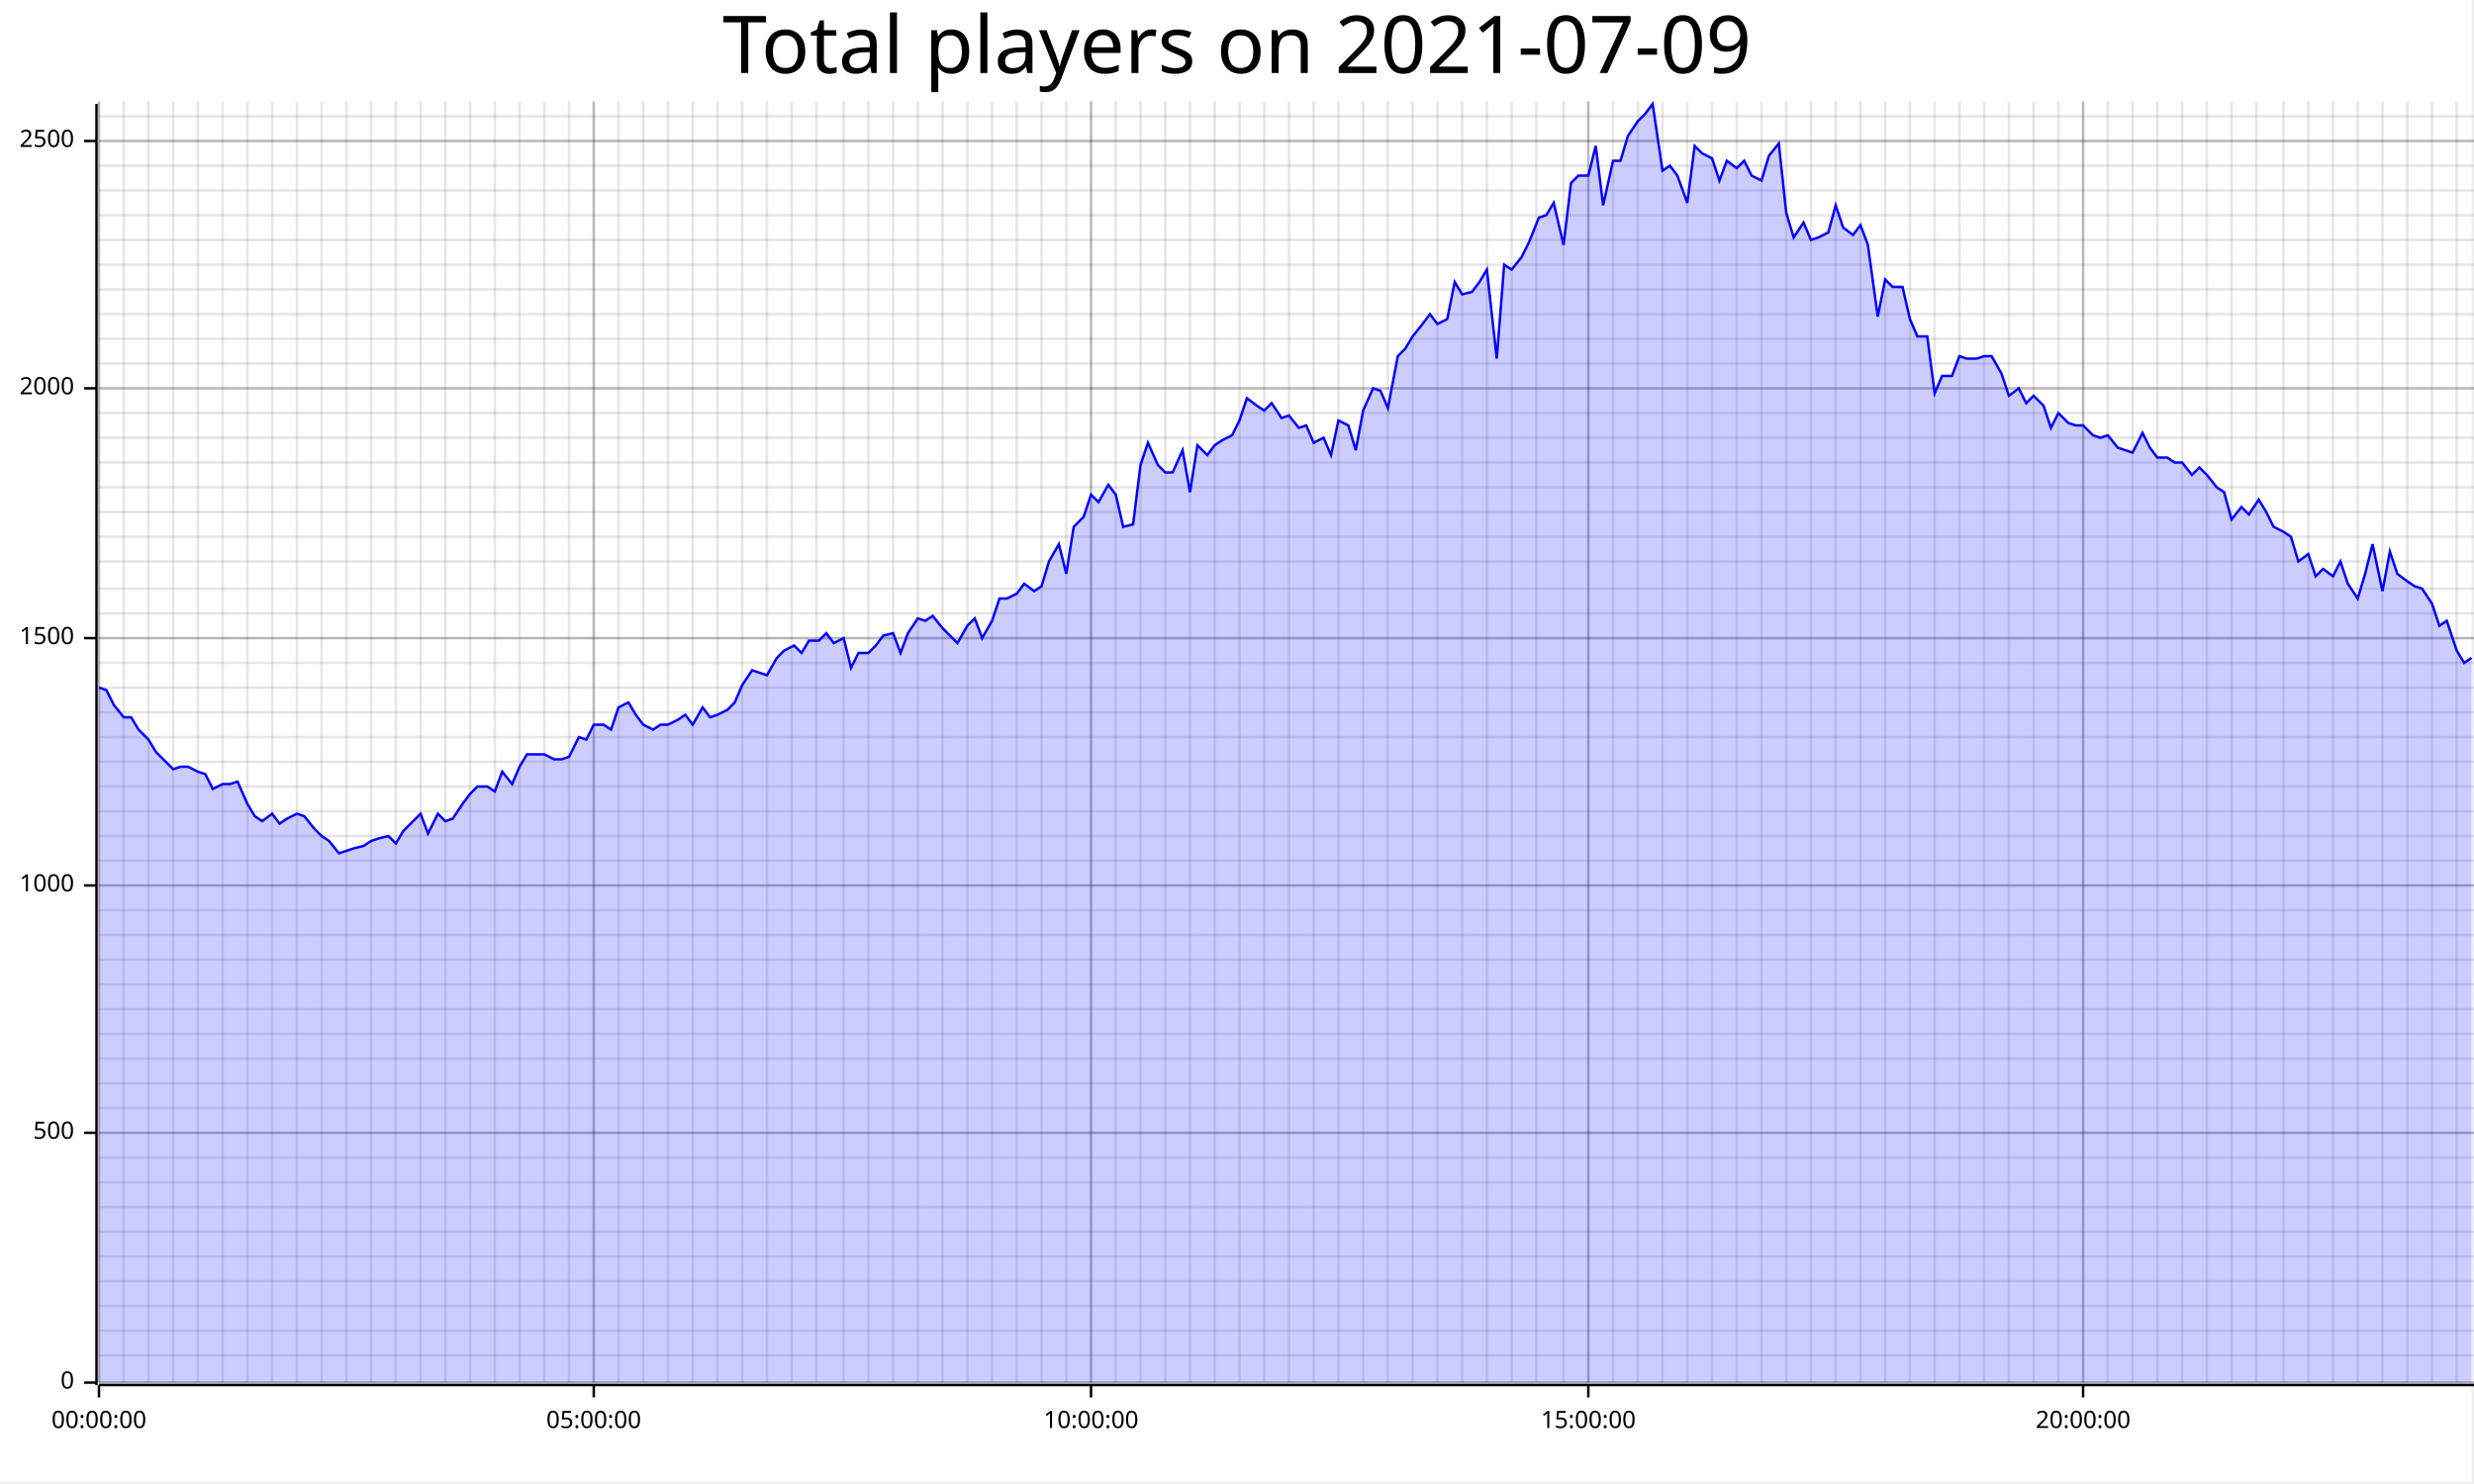
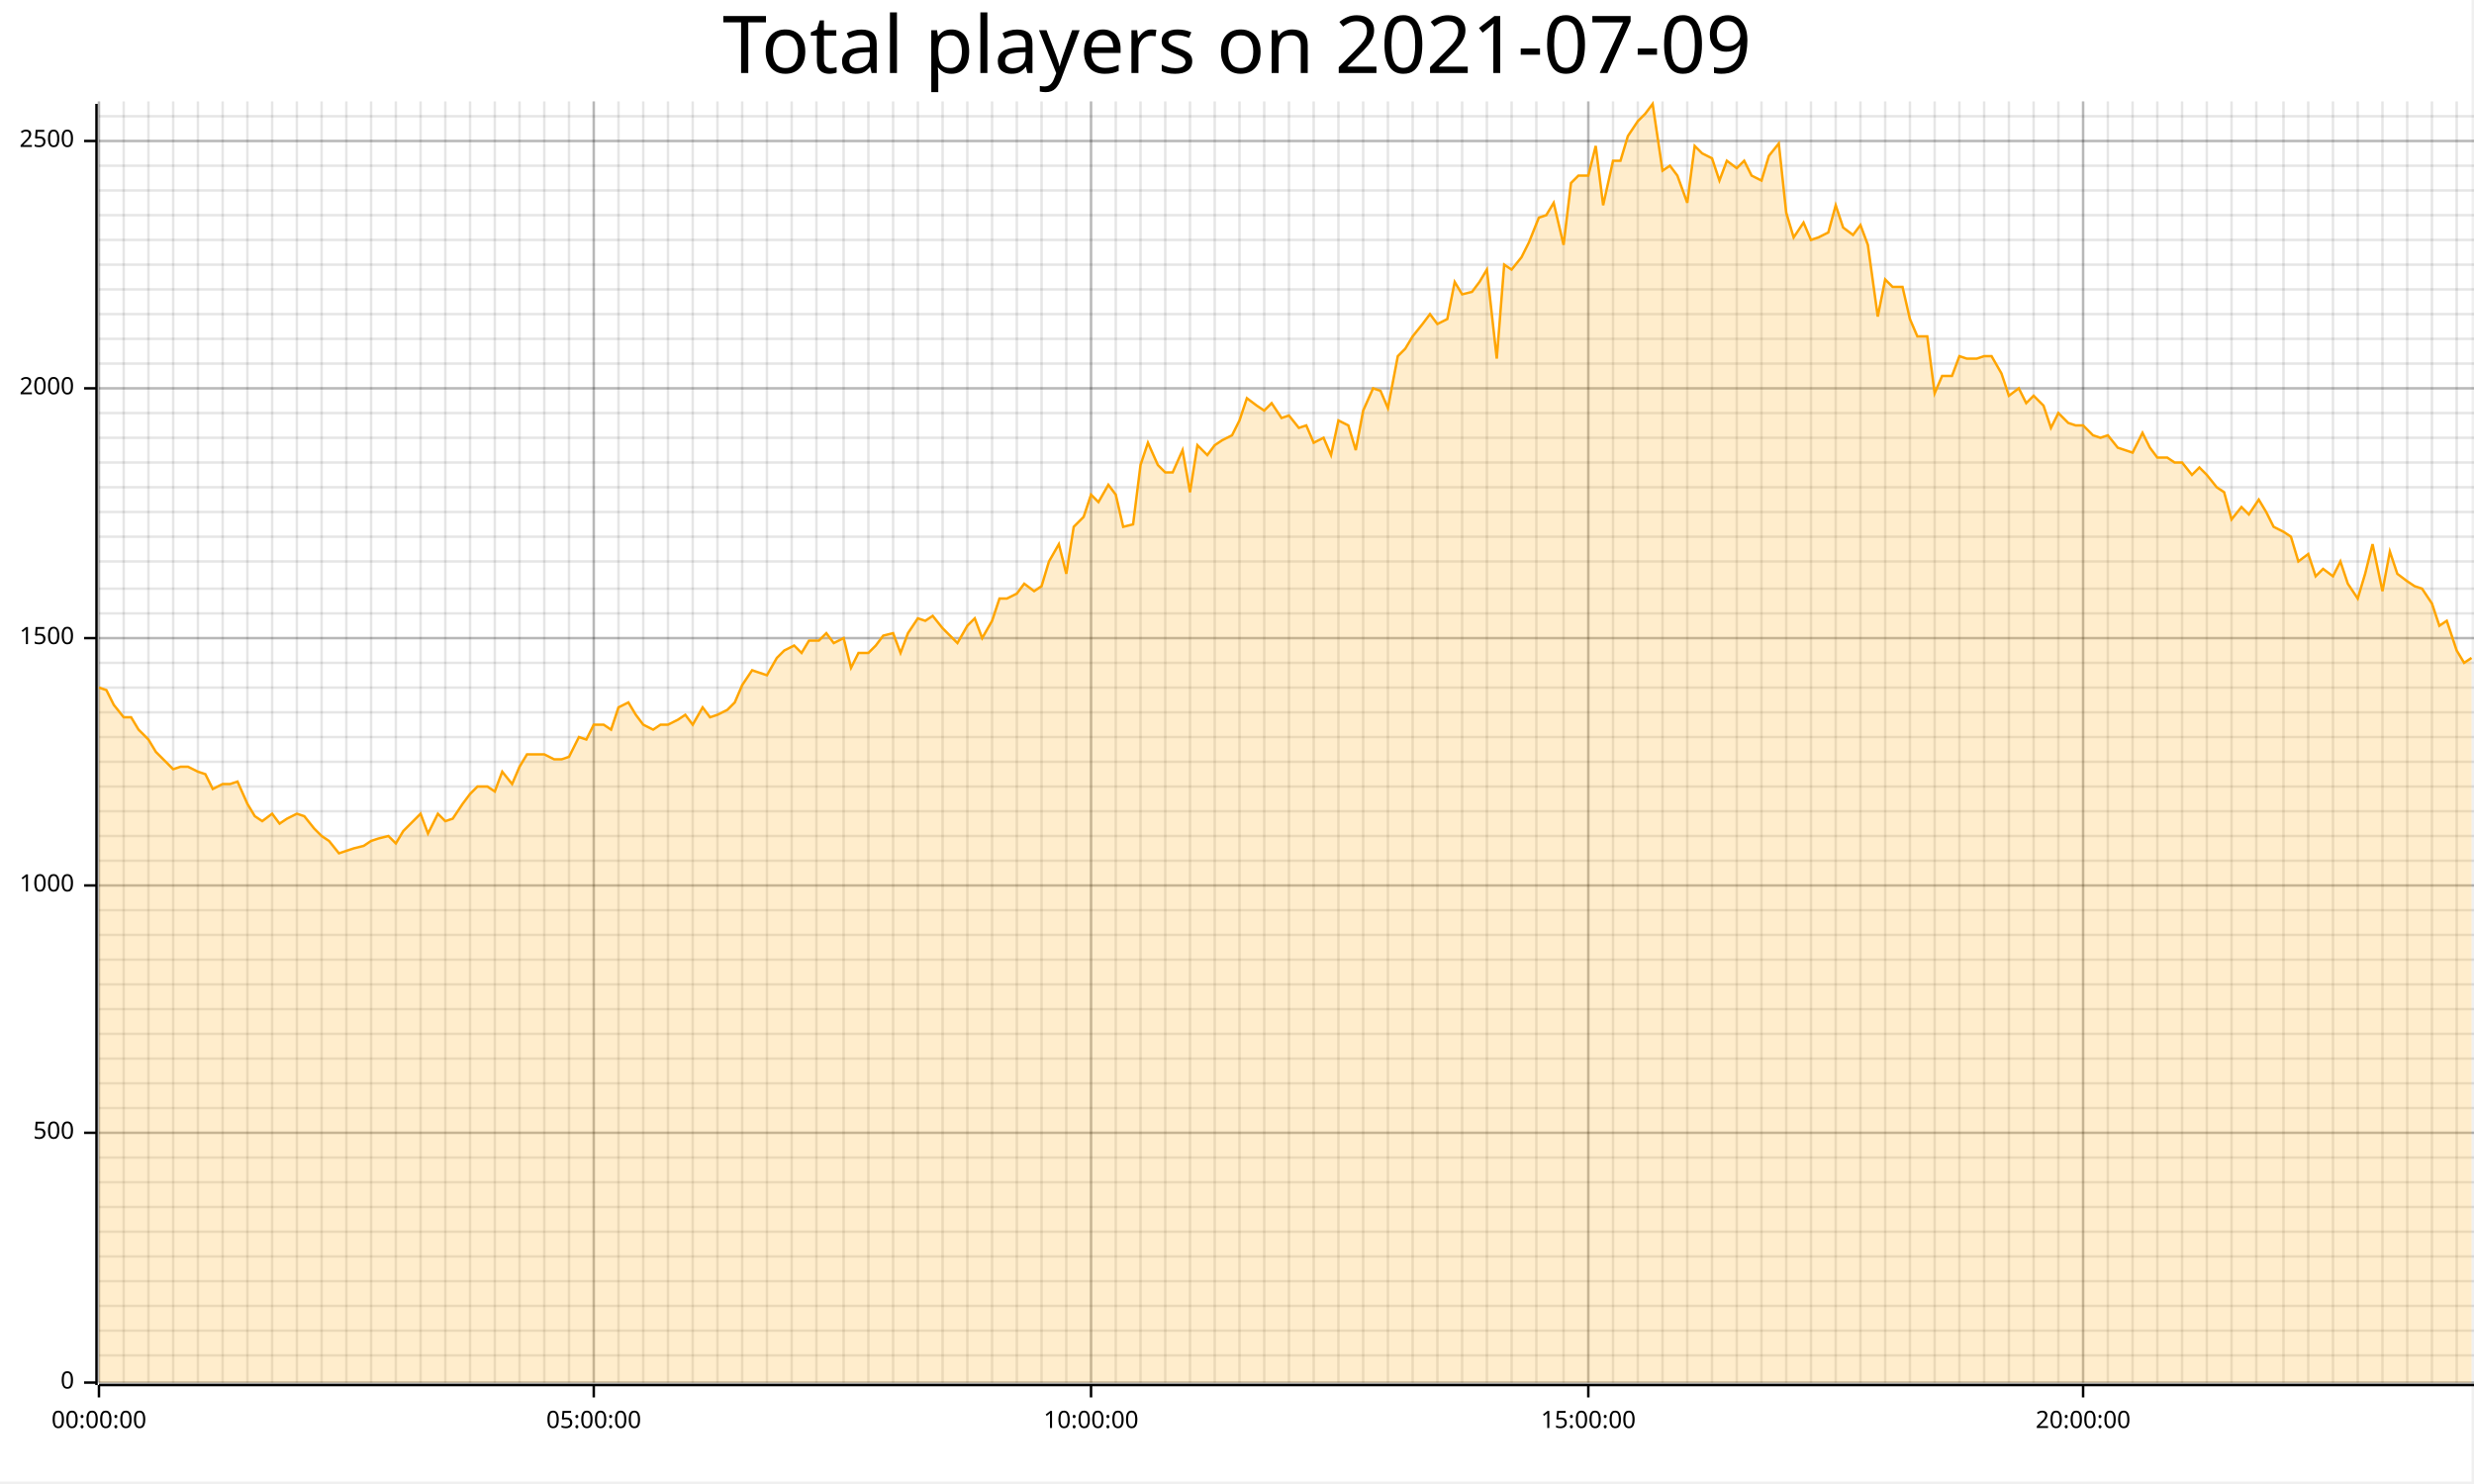
<svg xmlns="http://www.w3.org/2000/svg" width="1000" height="600" viewBox="0 0 1000 600">
  <rect x="0" y="0" width="999" height="599" opacity="1" fill="#FFFFFF" stroke="none" />
  <text x="500" y="5" dy="0.76em" text-anchor="middle" font-family="sans-serif" font-size="32.258" opacity="1" fill="#000000">
Total players on 2021-07-09
</text>
  <line opacity="0.1" stroke="#000000" stroke-width="1" x1="40" y1="559" x2="40" y2="41" />
  <line opacity="0.1" stroke="#000000" stroke-width="1" x1="50" y1="559" x2="50" y2="41" />
  <line opacity="0.1" stroke="#000000" stroke-width="1" x1="60" y1="559" x2="60" y2="41" />
  <line opacity="0.1" stroke="#000000" stroke-width="1" x1="70" y1="559" x2="70" y2="41" />
  <line opacity="0.1" stroke="#000000" stroke-width="1" x1="80" y1="559" x2="80" y2="41" />
  <line opacity="0.1" stroke="#000000" stroke-width="1" x1="90" y1="559" x2="90" y2="41" />
  <line opacity="0.1" stroke="#000000" stroke-width="1" x1="100" y1="559" x2="100" y2="41" />
  <line opacity="0.1" stroke="#000000" stroke-width="1" x1="110" y1="559" x2="110" y2="41" />
  <line opacity="0.1" stroke="#000000" stroke-width="1" x1="120" y1="559" x2="120" y2="41" />
  <line opacity="0.1" stroke="#000000" stroke-width="1" x1="130" y1="559" x2="130" y2="41" />
  <line opacity="0.1" stroke="#000000" stroke-width="1" x1="140" y1="559" x2="140" y2="41" />
  <line opacity="0.1" stroke="#000000" stroke-width="1" x1="150" y1="559" x2="150" y2="41" />
  <line opacity="0.1" stroke="#000000" stroke-width="1" x1="160" y1="559" x2="160" y2="41" />
  <line opacity="0.1" stroke="#000000" stroke-width="1" x1="170" y1="559" x2="170" y2="41" />
  <line opacity="0.1" stroke="#000000" stroke-width="1" x1="180" y1="559" x2="180" y2="41" />
  <line opacity="0.1" stroke="#000000" stroke-width="1" x1="190" y1="559" x2="190" y2="41" />
  <line opacity="0.1" stroke="#000000" stroke-width="1" x1="200" y1="559" x2="200" y2="41" />
  <line opacity="0.1" stroke="#000000" stroke-width="1" x1="210" y1="559" x2="210" y2="41" />
  <line opacity="0.1" stroke="#000000" stroke-width="1" x1="220" y1="559" x2="220" y2="41" />
  <line opacity="0.1" stroke="#000000" stroke-width="1" x1="230" y1="559" x2="230" y2="41" />
  <line opacity="0.1" stroke="#000000" stroke-width="1" x1="240" y1="559" x2="240" y2="41" />
  <line opacity="0.1" stroke="#000000" stroke-width="1" x1="250" y1="559" x2="250" y2="41" />
  <line opacity="0.1" stroke="#000000" stroke-width="1" x1="260" y1="559" x2="260" y2="41" />
  <line opacity="0.1" stroke="#000000" stroke-width="1" x1="270" y1="559" x2="270" y2="41" />
  <line opacity="0.1" stroke="#000000" stroke-width="1" x1="280" y1="559" x2="280" y2="41" />
  <line opacity="0.1" stroke="#000000" stroke-width="1" x1="290" y1="559" x2="290" y2="41" />
  <line opacity="0.1" stroke="#000000" stroke-width="1" x1="300" y1="559" x2="300" y2="41" />
  <line opacity="0.1" stroke="#000000" stroke-width="1" x1="310" y1="559" x2="310" y2="41" />
  <line opacity="0.1" stroke="#000000" stroke-width="1" x1="320" y1="559" x2="320" y2="41" />
  <line opacity="0.1" stroke="#000000" stroke-width="1" x1="330" y1="559" x2="330" y2="41" />
  <line opacity="0.1" stroke="#000000" stroke-width="1" x1="341" y1="559" x2="341" y2="41" />
  <line opacity="0.1" stroke="#000000" stroke-width="1" x1="351" y1="559" x2="351" y2="41" />
  <line opacity="0.1" stroke="#000000" stroke-width="1" x1="361" y1="559" x2="361" y2="41" />
  <line opacity="0.1" stroke="#000000" stroke-width="1" x1="371" y1="559" x2="371" y2="41" />
  <line opacity="0.1" stroke="#000000" stroke-width="1" x1="381" y1="559" x2="381" y2="41" />
  <line opacity="0.1" stroke="#000000" stroke-width="1" x1="391" y1="559" x2="391" y2="41" />
  <line opacity="0.1" stroke="#000000" stroke-width="1" x1="401" y1="559" x2="401" y2="41" />
  <line opacity="0.1" stroke="#000000" stroke-width="1" x1="411" y1="559" x2="411" y2="41" />
  <line opacity="0.1" stroke="#000000" stroke-width="1" x1="421" y1="559" x2="421" y2="41" />
  <line opacity="0.1" stroke="#000000" stroke-width="1" x1="431" y1="559" x2="431" y2="41" />
  <line opacity="0.1" stroke="#000000" stroke-width="1" x1="441" y1="559" x2="441" y2="41" />
  <line opacity="0.1" stroke="#000000" stroke-width="1" x1="451" y1="559" x2="451" y2="41" />
  <line opacity="0.1" stroke="#000000" stroke-width="1" x1="461" y1="559" x2="461" y2="41" />
  <line opacity="0.1" stroke="#000000" stroke-width="1" x1="471" y1="559" x2="471" y2="41" />
  <line opacity="0.1" stroke="#000000" stroke-width="1" x1="481" y1="559" x2="481" y2="41" />
  <line opacity="0.1" stroke="#000000" stroke-width="1" x1="491" y1="559" x2="491" y2="41" />
  <line opacity="0.1" stroke="#000000" stroke-width="1" x1="501" y1="559" x2="501" y2="41" />
  <line opacity="0.1" stroke="#000000" stroke-width="1" x1="511" y1="559" x2="511" y2="41" />
  <line opacity="0.1" stroke="#000000" stroke-width="1" x1="521" y1="559" x2="521" y2="41" />
  <line opacity="0.1" stroke="#000000" stroke-width="1" x1="531" y1="559" x2="531" y2="41" />
  <line opacity="0.1" stroke="#000000" stroke-width="1" x1="541" y1="559" x2="541" y2="41" />
  <line opacity="0.1" stroke="#000000" stroke-width="1" x1="551" y1="559" x2="551" y2="41" />
  <line opacity="0.1" stroke="#000000" stroke-width="1" x1="561" y1="559" x2="561" y2="41" />
  <line opacity="0.1" stroke="#000000" stroke-width="1" x1="571" y1="559" x2="571" y2="41" />
  <line opacity="0.1" stroke="#000000" stroke-width="1" x1="581" y1="559" x2="581" y2="41" />
  <line opacity="0.1" stroke="#000000" stroke-width="1" x1="591" y1="559" x2="591" y2="41" />
  <line opacity="0.1" stroke="#000000" stroke-width="1" x1="601" y1="559" x2="601" y2="41" />
  <line opacity="0.1" stroke="#000000" stroke-width="1" x1="611" y1="559" x2="611" y2="41" />
  <line opacity="0.1" stroke="#000000" stroke-width="1" x1="621" y1="559" x2="621" y2="41" />
  <line opacity="0.1" stroke="#000000" stroke-width="1" x1="632" y1="559" x2="632" y2="41" />
  <line opacity="0.1" stroke="#000000" stroke-width="1" x1="642" y1="559" x2="642" y2="41" />
  <line opacity="0.1" stroke="#000000" stroke-width="1" x1="652" y1="559" x2="652" y2="41" />
  <line opacity="0.1" stroke="#000000" stroke-width="1" x1="662" y1="559" x2="662" y2="41" />
  <line opacity="0.1" stroke="#000000" stroke-width="1" x1="672" y1="559" x2="672" y2="41" />
  <line opacity="0.1" stroke="#000000" stroke-width="1" x1="682" y1="559" x2="682" y2="41" />
  <line opacity="0.1" stroke="#000000" stroke-width="1" x1="692" y1="559" x2="692" y2="41" />
  <line opacity="0.1" stroke="#000000" stroke-width="1" x1="702" y1="559" x2="702" y2="41" />
  <line opacity="0.1" stroke="#000000" stroke-width="1" x1="712" y1="559" x2="712" y2="41" />
  <line opacity="0.1" stroke="#000000" stroke-width="1" x1="722" y1="559" x2="722" y2="41" />
  <line opacity="0.1" stroke="#000000" stroke-width="1" x1="732" y1="559" x2="732" y2="41" />
  <line opacity="0.1" stroke="#000000" stroke-width="1" x1="742" y1="559" x2="742" y2="41" />
  <line opacity="0.1" stroke="#000000" stroke-width="1" x1="752" y1="559" x2="752" y2="41" />
  <line opacity="0.1" stroke="#000000" stroke-width="1" x1="762" y1="559" x2="762" y2="41" />
  <line opacity="0.1" stroke="#000000" stroke-width="1" x1="772" y1="559" x2="772" y2="41" />
  <line opacity="0.1" stroke="#000000" stroke-width="1" x1="782" y1="559" x2="782" y2="41" />
  <line opacity="0.1" stroke="#000000" stroke-width="1" x1="792" y1="559" x2="792" y2="41" />
  <line opacity="0.1" stroke="#000000" stroke-width="1" x1="802" y1="559" x2="802" y2="41" />
  <line opacity="0.1" stroke="#000000" stroke-width="1" x1="812" y1="559" x2="812" y2="41" />
  <line opacity="0.1" stroke="#000000" stroke-width="1" x1="822" y1="559" x2="822" y2="41" />
  <line opacity="0.1" stroke="#000000" stroke-width="1" x1="832" y1="559" x2="832" y2="41" />
  <line opacity="0.1" stroke="#000000" stroke-width="1" x1="842" y1="559" x2="842" y2="41" />
  <line opacity="0.1" stroke="#000000" stroke-width="1" x1="852" y1="559" x2="852" y2="41" />
  <line opacity="0.1" stroke="#000000" stroke-width="1" x1="862" y1="559" x2="862" y2="41" />
  <line opacity="0.1" stroke="#000000" stroke-width="1" x1="872" y1="559" x2="872" y2="41" />
  <line opacity="0.1" stroke="#000000" stroke-width="1" x1="882" y1="559" x2="882" y2="41" />
  <line opacity="0.1" stroke="#000000" stroke-width="1" x1="892" y1="559" x2="892" y2="41" />
  <line opacity="0.1" stroke="#000000" stroke-width="1" x1="902" y1="559" x2="902" y2="41" />
  <line opacity="0.1" stroke="#000000" stroke-width="1" x1="912" y1="559" x2="912" y2="41" />
  <line opacity="0.1" stroke="#000000" stroke-width="1" x1="923" y1="559" x2="923" y2="41" />
  <line opacity="0.1" stroke="#000000" stroke-width="1" x1="933" y1="559" x2="933" y2="41" />
  <line opacity="0.1" stroke="#000000" stroke-width="1" x1="943" y1="559" x2="943" y2="41" />
  <line opacity="0.1" stroke="#000000" stroke-width="1" x1="953" y1="559" x2="953" y2="41" />
  <line opacity="0.1" stroke="#000000" stroke-width="1" x1="963" y1="559" x2="963" y2="41" />
  <line opacity="0.1" stroke="#000000" stroke-width="1" x1="973" y1="559" x2="973" y2="41" />
  <line opacity="0.1" stroke="#000000" stroke-width="1" x1="983" y1="559" x2="983" y2="41" />
  <line opacity="0.1" stroke="#000000" stroke-width="1" x1="993" y1="559" x2="993" y2="41" />
  <line opacity="0.1" stroke="#000000" stroke-width="1" x1="40" y1="559" x2="1000" y2="559" />
  <line opacity="0.1" stroke="#000000" stroke-width="1" x1="40" y1="548" x2="1000" y2="548" />
  <line opacity="0.1" stroke="#000000" stroke-width="1" x1="40" y1="538" x2="1000" y2="538" />
  <line opacity="0.1" stroke="#000000" stroke-width="1" x1="40" y1="528" x2="1000" y2="528" />
  <line opacity="0.1" stroke="#000000" stroke-width="1" x1="40" y1="518" x2="1000" y2="518" />
  <line opacity="0.1" stroke="#000000" stroke-width="1" x1="40" y1="508" x2="1000" y2="508" />
  <line opacity="0.1" stroke="#000000" stroke-width="1" x1="40" y1="498" x2="1000" y2="498" />
  <line opacity="0.1" stroke="#000000" stroke-width="1" x1="40" y1="488" x2="1000" y2="488" />
  <line opacity="0.1" stroke="#000000" stroke-width="1" x1="40" y1="478" x2="1000" y2="478" />
  <line opacity="0.1" stroke="#000000" stroke-width="1" x1="40" y1="468" x2="1000" y2="468" />
  <line opacity="0.1" stroke="#000000" stroke-width="1" x1="40" y1="458" x2="1000" y2="458" />
  <line opacity="0.1" stroke="#000000" stroke-width="1" x1="40" y1="448" x2="1000" y2="448" />
  <line opacity="0.1" stroke="#000000" stroke-width="1" x1="40" y1="438" x2="1000" y2="438" />
  <line opacity="0.1" stroke="#000000" stroke-width="1" x1="40" y1="428" x2="1000" y2="428" />
  <line opacity="0.1" stroke="#000000" stroke-width="1" x1="40" y1="418" x2="1000" y2="418" />
  <line opacity="0.1" stroke="#000000" stroke-width="1" x1="40" y1="408" x2="1000" y2="408" />
  <line opacity="0.1" stroke="#000000" stroke-width="1" x1="40" y1="398" x2="1000" y2="398" />
  <line opacity="0.1" stroke="#000000" stroke-width="1" x1="40" y1="388" x2="1000" y2="388" />
  <line opacity="0.1" stroke="#000000" stroke-width="1" x1="40" y1="378" x2="1000" y2="378" />
  <line opacity="0.1" stroke="#000000" stroke-width="1" x1="40" y1="368" x2="1000" y2="368" />
  <line opacity="0.1" stroke="#000000" stroke-width="1" x1="40" y1="358" x2="1000" y2="358" />
  <line opacity="0.1" stroke="#000000" stroke-width="1" x1="40" y1="348" x2="1000" y2="348" />
  <line opacity="0.1" stroke="#000000" stroke-width="1" x1="40" y1="338" x2="1000" y2="338" />
  <line opacity="0.1" stroke="#000000" stroke-width="1" x1="40" y1="328" x2="1000" y2="328" />
  <line opacity="0.1" stroke="#000000" stroke-width="1" x1="40" y1="318" x2="1000" y2="318" />
  <line opacity="0.1" stroke="#000000" stroke-width="1" x1="40" y1="308" x2="1000" y2="308" />
  <line opacity="0.1" stroke="#000000" stroke-width="1" x1="40" y1="298" x2="1000" y2="298" />
  <line opacity="0.1" stroke="#000000" stroke-width="1" x1="40" y1="288" x2="1000" y2="288" />
  <line opacity="0.1" stroke="#000000" stroke-width="1" x1="40" y1="278" x2="1000" y2="278" />
  <line opacity="0.1" stroke="#000000" stroke-width="1" x1="40" y1="268" x2="1000" y2="268" />
  <line opacity="0.1" stroke="#000000" stroke-width="1" x1="40" y1="258" x2="1000" y2="258" />
  <line opacity="0.1" stroke="#000000" stroke-width="1" x1="40" y1="248" x2="1000" y2="248" />
  <line opacity="0.1" stroke="#000000" stroke-width="1" x1="40" y1="238" x2="1000" y2="238" />
  <line opacity="0.1" stroke="#000000" stroke-width="1" x1="40" y1="227" x2="1000" y2="227" />
  <line opacity="0.1" stroke="#000000" stroke-width="1" x1="40" y1="217" x2="1000" y2="217" />
  <line opacity="0.1" stroke="#000000" stroke-width="1" x1="40" y1="207" x2="1000" y2="207" />
  <line opacity="0.1" stroke="#000000" stroke-width="1" x1="40" y1="197" x2="1000" y2="197" />
  <line opacity="0.1" stroke="#000000" stroke-width="1" x1="40" y1="187" x2="1000" y2="187" />
  <line opacity="0.1" stroke="#000000" stroke-width="1" x1="40" y1="177" x2="1000" y2="177" />
  <line opacity="0.1" stroke="#000000" stroke-width="1" x1="40" y1="167" x2="1000" y2="167" />
  <line opacity="0.1" stroke="#000000" stroke-width="1" x1="40" y1="157" x2="1000" y2="157" />
  <line opacity="0.1" stroke="#000000" stroke-width="1" x1="40" y1="147" x2="1000" y2="147" />
  <line opacity="0.1" stroke="#000000" stroke-width="1" x1="40" y1="137" x2="1000" y2="137" />
  <line opacity="0.1" stroke="#000000" stroke-width="1" x1="40" y1="127" x2="1000" y2="127" />
  <line opacity="0.1" stroke="#000000" stroke-width="1" x1="40" y1="117" x2="1000" y2="117" />
  <line opacity="0.1" stroke="#000000" stroke-width="1" x1="40" y1="107" x2="1000" y2="107" />
  <line opacity="0.1" stroke="#000000" stroke-width="1" x1="40" y1="97" x2="1000" y2="97" />
  <line opacity="0.1" stroke="#000000" stroke-width="1" x1="40" y1="87" x2="1000" y2="87" />
  <line opacity="0.1" stroke="#000000" stroke-width="1" x1="40" y1="77" x2="1000" y2="77" />
  <line opacity="0.1" stroke="#000000" stroke-width="1" x1="40" y1="67" x2="1000" y2="67" />
  <line opacity="0.1" stroke="#000000" stroke-width="1" x1="40" y1="57" x2="1000" y2="57" />
  <line opacity="0.1" stroke="#000000" stroke-width="1" x1="40" y1="47" x2="1000" y2="47" />
  <line opacity="0.2" stroke="#000000" stroke-width="1" x1="40" y1="559" x2="40" y2="41" />
  <line opacity="0.2" stroke="#000000" stroke-width="1" x1="240" y1="559" x2="240" y2="41" />
  <line opacity="0.2" stroke="#000000" stroke-width="1" x1="441" y1="559" x2="441" y2="41" />
  <line opacity="0.2" stroke="#000000" stroke-width="1" x1="642" y1="559" x2="642" y2="41" />
  <line opacity="0.2" stroke="#000000" stroke-width="1" x1="842" y1="559" x2="842" y2="41" />
  <line opacity="0.2" stroke="#000000" stroke-width="1" x1="40" y1="559" x2="1000" y2="559" />
  <line opacity="0.2" stroke="#000000" stroke-width="1" x1="40" y1="458" x2="1000" y2="458" />
  <line opacity="0.2" stroke="#000000" stroke-width="1" x1="40" y1="358" x2="1000" y2="358" />
  <line opacity="0.2" stroke="#000000" stroke-width="1" x1="40" y1="258" x2="1000" y2="258" />
  <line opacity="0.2" stroke="#000000" stroke-width="1" x1="40" y1="157" x2="1000" y2="157" />
  <line opacity="0.2" stroke="#000000" stroke-width="1" x1="40" y1="57" x2="1000" y2="57" />
  <polyline fill="none" opacity="1" stroke="#000000" stroke-width="1" points="39,42 39,560 " />
  <text x="30" y="559" dy="0.5ex" text-anchor="end" font-family="sans-serif" font-size="9.677" opacity="1" fill="#000000">
0
</text>
  <polyline fill="none" opacity="1" stroke="#000000" stroke-width="1" points="34,559 39,559 " />
  <text x="30" y="458" dy="0.5ex" text-anchor="end" font-family="sans-serif" font-size="9.677" opacity="1" fill="#000000">
500
</text>
  <polyline fill="none" opacity="1" stroke="#000000" stroke-width="1" points="34,458 39,458 " />
  <text x="30" y="358" dy="0.5ex" text-anchor="end" font-family="sans-serif" font-size="9.677" opacity="1" fill="#000000">
1000
</text>
  <polyline fill="none" opacity="1" stroke="#000000" stroke-width="1" points="34,358 39,358 " />
  <text x="30" y="258" dy="0.5ex" text-anchor="end" font-family="sans-serif" font-size="9.677" opacity="1" fill="#000000">
1500
</text>
  <polyline fill="none" opacity="1" stroke="#000000" stroke-width="1" points="34,258 39,258 " />
  <text x="30" y="157" dy="0.5ex" text-anchor="end" font-family="sans-serif" font-size="9.677" opacity="1" fill="#000000">
2000
</text>
  <polyline fill="none" opacity="1" stroke="#000000" stroke-width="1" points="34,157 39,157 " />
  <text x="30" y="57" dy="0.5ex" text-anchor="end" font-family="sans-serif" font-size="9.677" opacity="1" fill="#000000">
2500
</text>
  <polyline fill="none" opacity="1" stroke="#000000" stroke-width="1" points="34,57 39,57 " />
  <polyline fill="none" opacity="1" stroke="#000000" stroke-width="1" points="40,560 1000,560 " />
  <text x="40" y="570" dy="0.76em" text-anchor="middle" font-family="sans-serif" font-size="9.677" opacity="1" fill="#000000">
00:00:00
</text>
  <polyline fill="none" opacity="1" stroke="#000000" stroke-width="1" points="40,560 40,565 " />
  <text x="240" y="570" dy="0.76em" text-anchor="middle" font-family="sans-serif" font-size="9.677" opacity="1" fill="#000000">
05:00:00
</text>
  <polyline fill="none" opacity="1" stroke="#000000" stroke-width="1" points="240,560 240,565 " />
  <text x="441" y="570" dy="0.76em" text-anchor="middle" font-family="sans-serif" font-size="9.677" opacity="1" fill="#000000">
10:00:00
</text>
  <polyline fill="none" opacity="1" stroke="#000000" stroke-width="1" points="441,560 441,565 " />
  <text x="642" y="570" dy="0.76em" text-anchor="middle" font-family="sans-serif" font-size="9.677" opacity="1" fill="#000000">
15:00:00
</text>
  <polyline fill="none" opacity="1" stroke="#000000" stroke-width="1" points="642,560 642,565 " />
  <text x="842" y="570" dy="0.76em" text-anchor="middle" font-family="sans-serif" font-size="9.677" opacity="1" fill="#000000">
20:00:00
</text>
  <polyline fill="none" opacity="1" stroke="#000000" stroke-width="1" points="842,560 842,565 " />
-   <polygon opacity="0.2" fill="#0000FF" points="40,278 43,279 46,285 50,290 53,290 56,295 60,299 63,304 66,307 70,311 73,310 76,310 80,312 83,313 86,319 90,317 93,317 96,316 100,325 103,330 106,332 110,329 113,333 116,331 120,329 123,330 127,335 130,338 133,340 137,345 140,344 143,343 147,342 150,340 153,339 157,338 160,341 163,336 167,332 170,329 173,337 177,329 180,332 183,331 187,325 190,321 193,318 197,318 200,320 203,312 207,317 210,310 213,305 217,305 220,305 224,307 227,307 230,306 234,298 237,299 240,293 244,293 247,295 250,286 254,284 257,289 260,293 264,295 267,293 270,293 274,291 277,289 280,293 284,286 287,290 290,289 294,287 297,284 300,277 304,271 307,272 310,273 314,266 317,263 321,261 324,264 327,259 331,259 334,256 337,260 341,258 344,270 347,264 351,264 354,261 357,257 361,256 364,264 367,256 371,250 374,251 377,249 381,254 384,257 387,260 391,253 394,250 397,258 401,251 404,242 407,242 411,240 414,236 418,239 421,237 424,227 428,220 431,232 434,213 438,209 441,200 444,203 448,196 451,200 454,213 458,212 461,188 464,179 468,188 471,191 474,191 478,182 481,199 484,180 488,184 491,180 494,178 498,176 501,170 504,161 508,164 511,166 514,163 518,169 521,168 525,173 528,172 531,179 535,177 538,184 541,170 545,172 548,182 551,166 555,157 558,158 561,165 565,144 568,141 571,136 575,131 578,127 581,131 585,129 588,114 591,119 595,118 598,114 601,109 605,145 608,107 611,109 615,104 618,98 622,88 625,87 628,82 632,99 635,74 638,71 642,71 645,59 648,83 652,65 655,65 658,55 662,49 665,46 668,42 672,69 675,67 678,71 682,82 685,59 688,62 692,64 695,73 698,65 702,68 705,65 708,71 712,73 715,63 719,58 722,86 725,96 729,90 732,97 735,96 739,94 742,83 745,92 749,95 752,91 755,99 759,128 762,113 765,116 769,116 772,129 775,136 779,136 782,159 785,152 789,152 792,144 795,145 799,145 802,144 805,144 809,151 812,160 816,157 819,163 822,160 826,164 829,173 832,167 836,171 839,172 842,172 846,176 849,177 852,176 856,181 859,182 862,183 866,175 869,181 872,185 876,185 879,187 882,187 886,192 889,189 892,192 896,197 899,199 902,210 906,205 909,208 913,202 916,207 919,213 923,215 926,217 929,227 933,224 936,233 939,230 943,233 946,227 949,236 953,242 956,232 959,220 963,239 966,223 969,232 973,235 976,237 979,238 983,244 986,253 989,251 993,263 996,268 999,266 999,559 40,559 " />
-   <polyline fill="none" opacity="1" stroke="#0000FF" stroke-width="1" points="40,278 43,279 46,285 50,290 53,290 56,295 60,299 63,304 66,307 70,311 73,310 76,310 80,312 83,313 86,319 90,317 93,317 96,316 100,325 103,330 106,332 110,329 113,333 116,331 120,329 123,330 127,335 130,338 133,340 137,345 140,344 143,343 147,342 150,340 153,339 157,338 160,341 163,336 167,332 170,329 173,337 177,329 180,332 183,331 187,325 190,321 193,318 197,318 200,320 203,312 207,317 210,310 213,305 217,305 220,305 224,307 227,307 230,306 234,298 237,299 240,293 244,293 247,295 250,286 254,284 257,289 260,293 264,295 267,293 270,293 274,291 277,289 280,293 284,286 287,290 290,289 294,287 297,284 300,277 304,271 307,272 310,273 314,266 317,263 321,261 324,264 327,259 331,259 334,256 337,260 341,258 344,270 347,264 351,264 354,261 357,257 361,256 364,264 367,256 371,250 374,251 377,249 381,254 384,257 387,260 391,253 394,250 397,258 401,251 404,242 407,242 411,240 414,236 418,239 421,237 424,227 428,220 431,232 434,213 438,209 441,200 444,203 448,196 451,200 454,213 458,212 461,188 464,179 468,188 471,191 474,191 478,182 481,199 484,180 488,184 491,180 494,178 498,176 501,170 504,161 508,164 511,166 514,163 518,169 521,168 525,173 528,172 531,179 535,177 538,184 541,170 545,172 548,182 551,166 555,157 558,158 561,165 565,144 568,141 571,136 575,131 578,127 581,131 585,129 588,114 591,119 595,118 598,114 601,109 605,145 608,107 611,109 615,104 618,98 622,88 625,87 628,82 632,99 635,74 638,71 642,71 645,59 648,83 652,65 655,65 658,55 662,49 665,46 668,42 672,69 675,67 678,71 682,82 685,59 688,62 692,64 695,73 698,65 702,68 705,65 708,71 712,73 715,63 719,58 722,86 725,96 729,90 732,97 735,96 739,94 742,83 745,92 749,95 752,91 755,99 759,128 762,113 765,116 769,116 772,129 775,136 779,136 782,159 785,152 789,152 792,144 795,145 799,145 802,144 805,144 809,151 812,160 816,157 819,163 822,160 826,164 829,173 832,167 836,171 839,172 842,172 846,176 849,177 852,176 856,181 859,182 862,183 866,175 869,181 872,185 876,185 879,187 882,187 886,192 889,189 892,192 896,197 899,199 902,210 906,205 909,208 913,202 916,207 919,213 923,215 926,217 929,227 933,224 936,233 939,230 943,233 946,227 949,236 953,242 956,232 959,220 963,239 966,223 969,232 973,235 976,237 979,238 983,244 986,253 989,251 993,263 996,268 999,266 " />
+   <polygon opacity="0.2" fill="#FFA500" points="40,278 43,279 46,285 50,290 53,290 56,295 60,299 63,304 66,307 70,311 73,310 76,310 80,312 83,313 86,319 90,317 93,317 96,316 100,325 103,330 106,332 110,329 113,333 116,331 120,329 123,330 127,335 130,338 133,340 137,345 140,344 143,343 147,342 150,340 153,339 157,338 160,341 163,336 167,332 170,329 173,337 177,329 180,332 183,331 187,325 190,321 193,318 197,318 200,320 203,312 207,317 210,310 213,305 217,305 220,305 224,307 227,307 230,306 234,298 237,299 240,293 244,293 247,295 250,286 254,284 257,289 260,293 264,295 267,293 270,293 274,291 277,289 280,293 284,286 287,290 290,289 294,287 297,284 300,277 304,271 307,272 310,273 314,266 317,263 321,261 324,264 327,259 331,259 334,256 337,260 341,258 344,270 347,264 351,264 354,261 357,257 361,256 364,264 367,256 371,250 374,251 377,249 381,254 384,257 387,260 391,253 394,250 397,258 401,251 404,242 407,242 411,240 414,236 418,239 421,237 424,227 428,220 431,232 434,213 438,209 441,200 444,203 448,196 451,200 454,213 458,212 461,188 464,179 468,188 471,191 474,191 478,182 481,199 484,180 488,184 491,180 494,178 498,176 501,170 504,161 508,164 511,166 514,163 518,169 521,168 525,173 528,172 531,179 535,177 538,184 541,170 545,172 548,182 551,166 555,157 558,158 561,165 565,144 568,141 571,136 575,131 578,127 581,131 585,129 588,114 591,119 595,118 598,114 601,109 605,145 608,107 611,109 615,104 618,98 622,88 625,87 628,82 632,99 635,74 638,71 642,71 645,59 648,83 652,65 655,65 658,55 662,49 665,46 668,42 672,69 675,67 678,71 682,82 685,59 688,62 692,64 695,73 698,65 702,68 705,65 708,71 712,73 715,63 719,58 722,86 725,96 729,90 732,97 735,96 739,94 742,83 745,92 749,95 752,91 755,99 759,128 762,113 765,116 769,116 772,129 775,136 779,136 782,159 785,152 789,152 792,144 795,145 799,145 802,144 805,144 809,151 812,160 816,157 819,163 822,160 826,164 829,173 832,167 836,171 839,172 842,172 846,176 849,177 852,176 856,181 859,182 862,183 866,175 869,181 872,185 876,185 879,187 882,187 886,192 889,189 892,192 896,197 899,199 902,210 906,205 909,208 913,202 916,207 919,213 923,215 926,217 929,227 933,224 936,233 939,230 943,233 946,227 949,236 953,242 956,232 959,220 963,239 966,223 969,232 973,235 976,237 979,238 983,244 986,253 989,251 993,263 996,268 999,266 999,559 40,559 " />
+   <polyline fill="none" opacity="1" stroke="#FFA500" stroke-width="1" points="40,278 43,279 46,285 50,290 53,290 56,295 60,299 63,304 66,307 70,311 73,310 76,310 80,312 83,313 86,319 90,317 93,317 96,316 100,325 103,330 106,332 110,329 113,333 116,331 120,329 123,330 127,335 130,338 133,340 137,345 140,344 143,343 147,342 150,340 153,339 157,338 160,341 163,336 167,332 170,329 173,337 177,329 180,332 183,331 187,325 190,321 193,318 197,318 200,320 203,312 207,317 210,310 213,305 217,305 220,305 224,307 227,307 230,306 234,298 237,299 240,293 244,293 247,295 250,286 254,284 257,289 260,293 264,295 267,293 270,293 274,291 277,289 280,293 284,286 287,290 290,289 294,287 297,284 300,277 304,271 307,272 310,273 314,266 317,263 321,261 324,264 327,259 331,259 334,256 337,260 341,258 344,270 347,264 351,264 354,261 357,257 361,256 364,264 367,256 371,250 374,251 377,249 381,254 384,257 387,260 391,253 394,250 397,258 401,251 404,242 407,242 411,240 414,236 418,239 421,237 424,227 428,220 431,232 434,213 438,209 441,200 444,203 448,196 451,200 454,213 458,212 461,188 464,179 468,188 471,191 474,191 478,182 481,199 484,180 488,184 491,180 494,178 498,176 501,170 504,161 508,164 511,166 514,163 518,169 521,168 525,173 528,172 531,179 535,177 538,184 541,170 545,172 548,182 551,166 555,157 558,158 561,165 565,144 568,141 571,136 575,131 578,127 581,131 585,129 588,114 591,119 595,118 598,114 601,109 605,145 608,107 611,109 615,104 618,98 622,88 625,87 628,82 632,99 635,74 638,71 642,71 645,59 648,83 652,65 655,65 658,55 662,49 665,46 668,42 672,69 675,67 678,71 682,82 685,59 688,62 692,64 695,73 698,65 702,68 705,65 708,71 712,73 715,63 719,58 722,86 725,96 729,90 732,97 735,96 739,94 742,83 745,92 749,95 752,91 755,99 759,128 762,113 765,116 769,116 772,129 775,136 779,136 782,159 785,152 789,152 792,144 795,145 799,145 802,144 805,144 809,151 812,160 816,157 819,163 822,160 826,164 829,173 832,167 836,171 839,172 842,172 846,176 849,177 852,176 856,181 859,182 862,183 866,175 869,181 872,185 876,185 879,187 882,187 886,192 889,189 892,192 896,197 899,199 902,210 906,205 909,208 913,202 916,207 919,213 923,215 926,217 929,227 933,224 936,233 939,230 943,233 946,227 949,236 953,242 956,232 959,220 963,239 966,223 969,232 973,235 976,237 979,238 983,244 986,253 989,251 993,263 996,268 999,266 " />
</svg>
